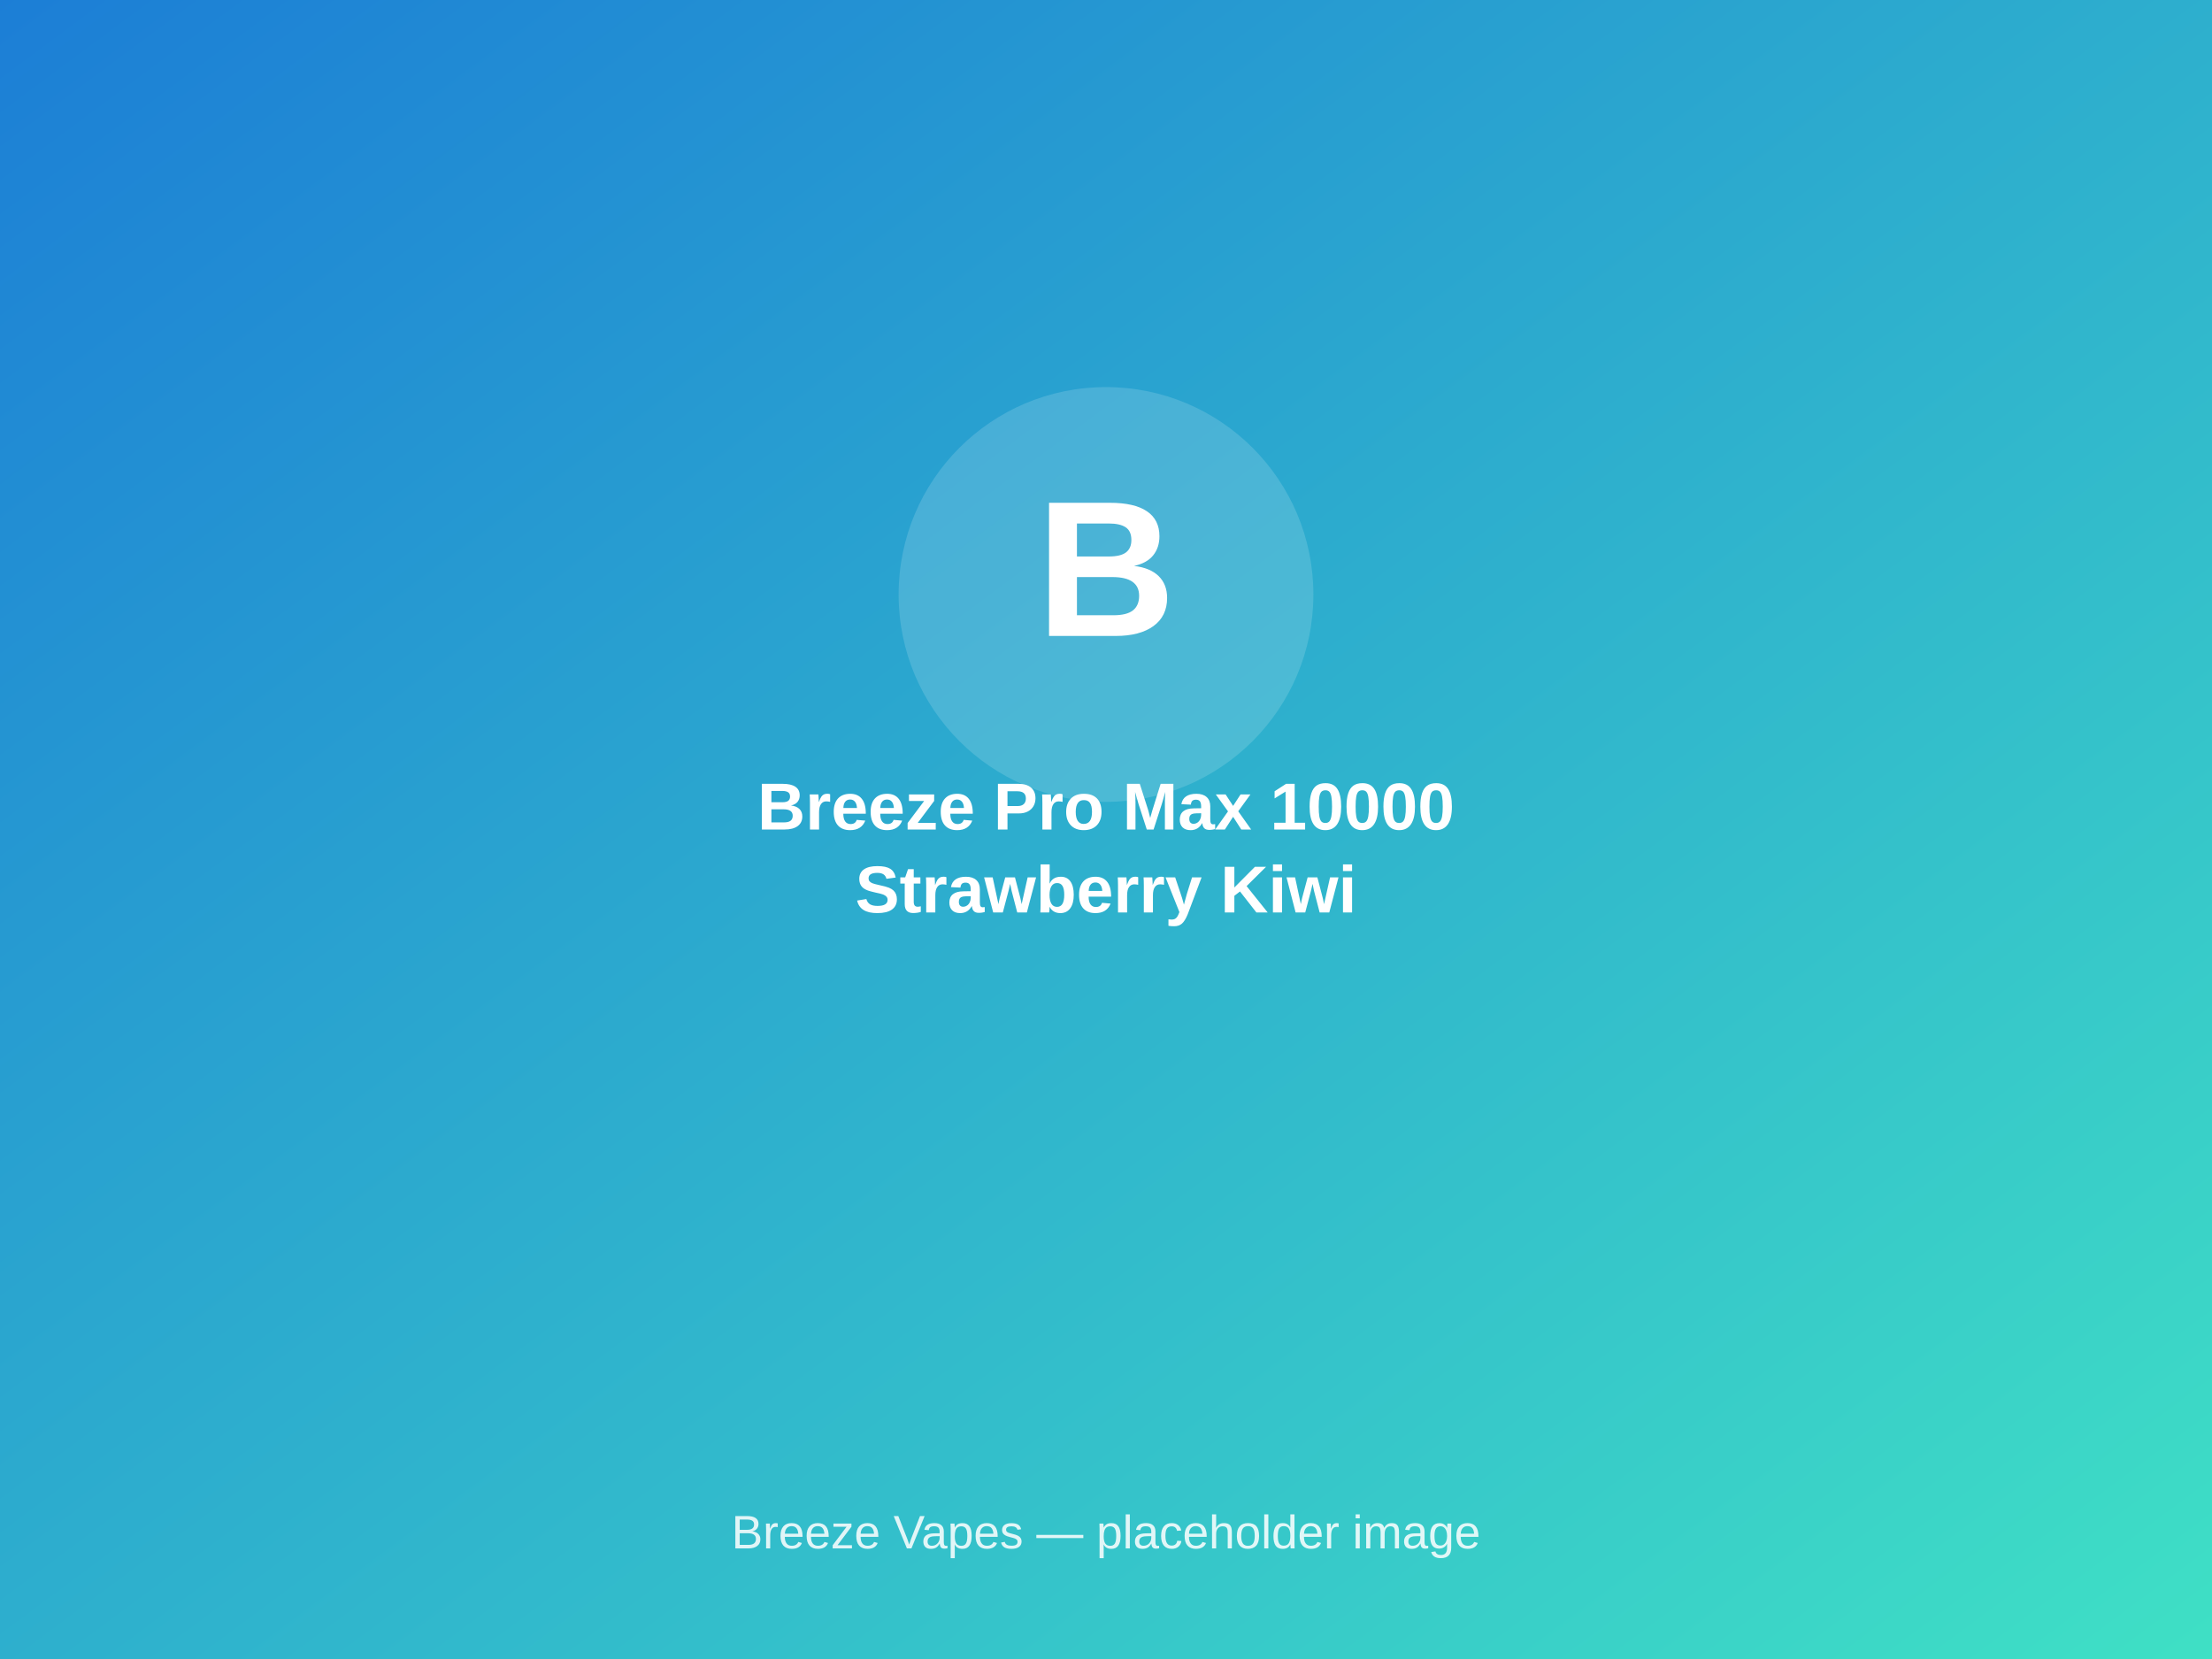
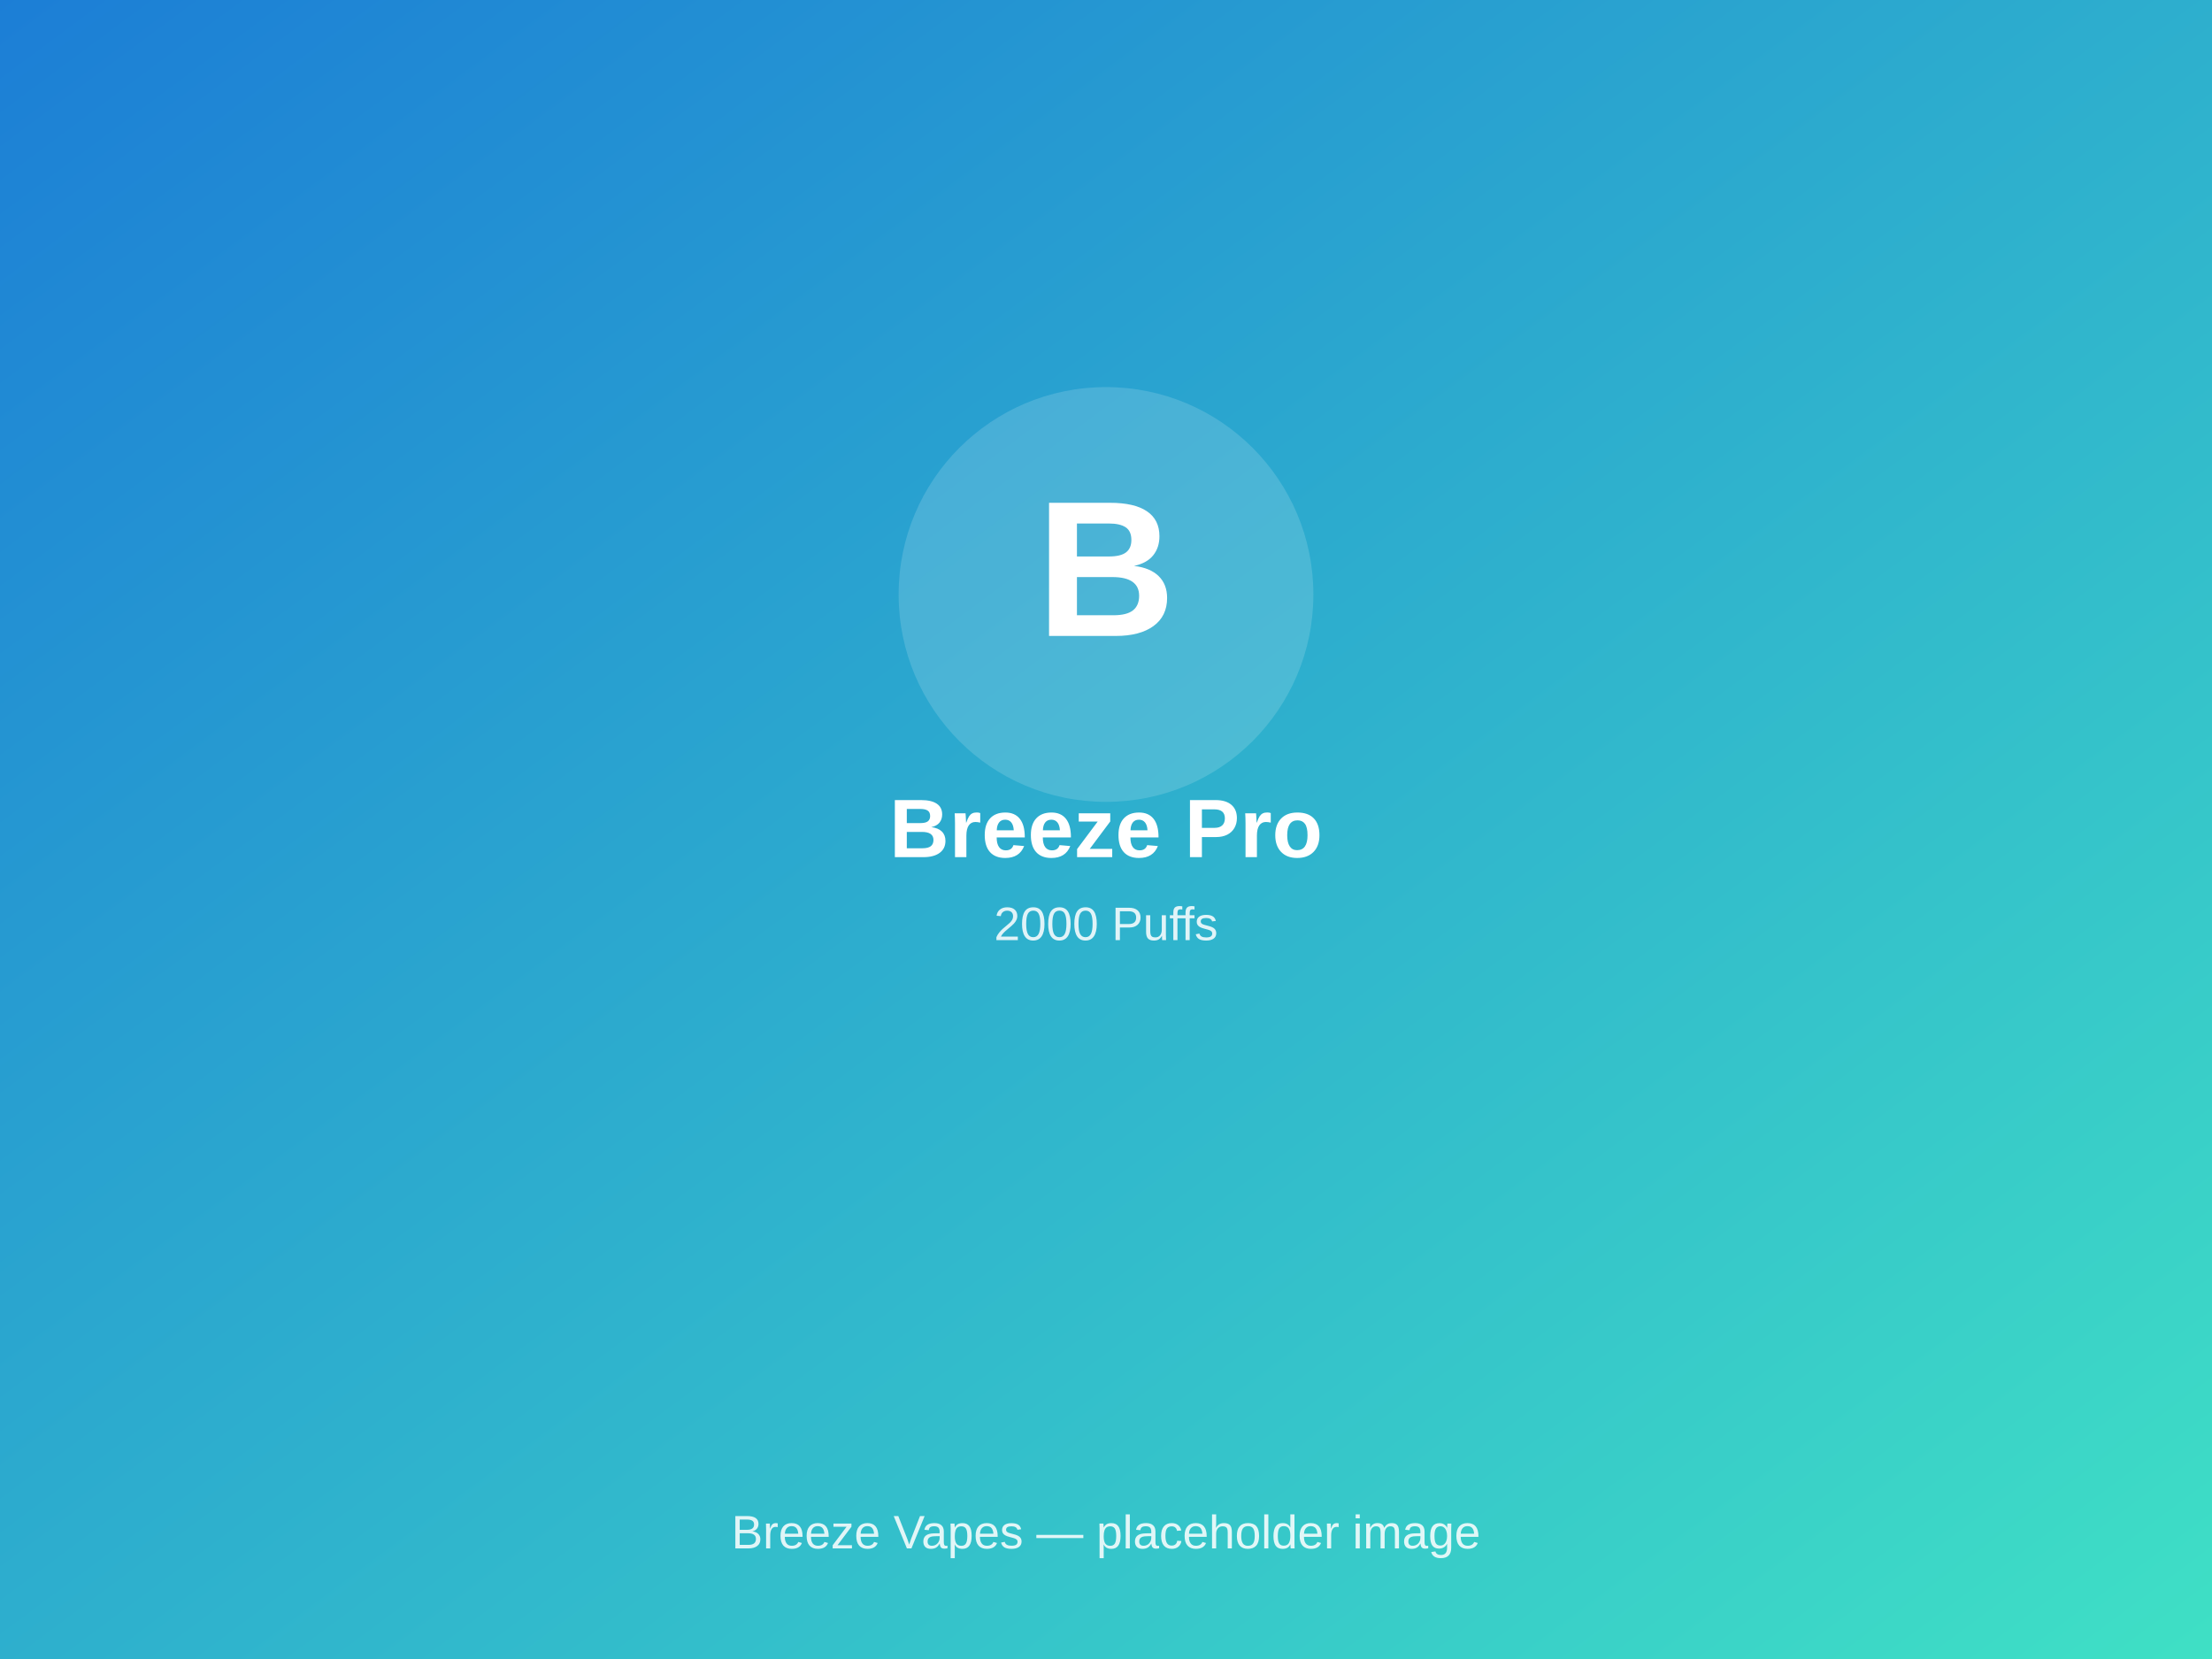
- <svg xmlns="http://www.w3.org/2000/svg" viewBox="0 0 1600 1200" role="img" aria-label="Breeze Pro Max 10000 — Strawberry Kiwi">
+ <svg xmlns="http://www.w3.org/2000/svg" viewBox="0 0 1600 1200" role="img" aria-label="Breeze Pro disposable vape">
  <defs>
    <linearGradient id="g" x1="0" y1="0" x2="1" y2="1">
      <stop offset="0%" stop-color="#1c7ed6" />
      <stop offset="100%" stop-color="#3fe0c5" />
    </linearGradient>
  </defs>
  <rect width="1600" height="1200" fill="url(#g)" />
  <circle cx="800" cy="430" r="150" fill="rgba(255,255,255,0.15)" />
  <text x="800" y="460" font-size="140" font-family="Arial, sans-serif" font-weight="900" fill="#ffffff" text-anchor="middle">B</text>
-   <text x="800" y="600" font-size="48" font-family="Arial, sans-serif" font-weight="700" fill="#ffffff" text-anchor="middle">Breeze Pro Max 10000</text>
-   <text x="800" y="660" font-size="48" font-family="Arial, sans-serif" font-weight="700" fill="#ffffff" text-anchor="middle">Strawberry Kiwi</text>
+   <text x="800" y="620" font-size="60" font-family="Arial, sans-serif" font-weight="700" fill="#ffffff" text-anchor="middle">Breeze Pro</text>
+   <text x="800" y="680" font-size="34" font-family="Arial, sans-serif" fill="rgba(255,255,255,0.85)" text-anchor="middle">2000 Puffs</text>
  <text x="800" y="1120" font-size="34" font-family="Arial, sans-serif" fill="rgba(255,255,255,0.85)" text-anchor="middle">Breeze Vapes — placeholder image</text>
</svg>
